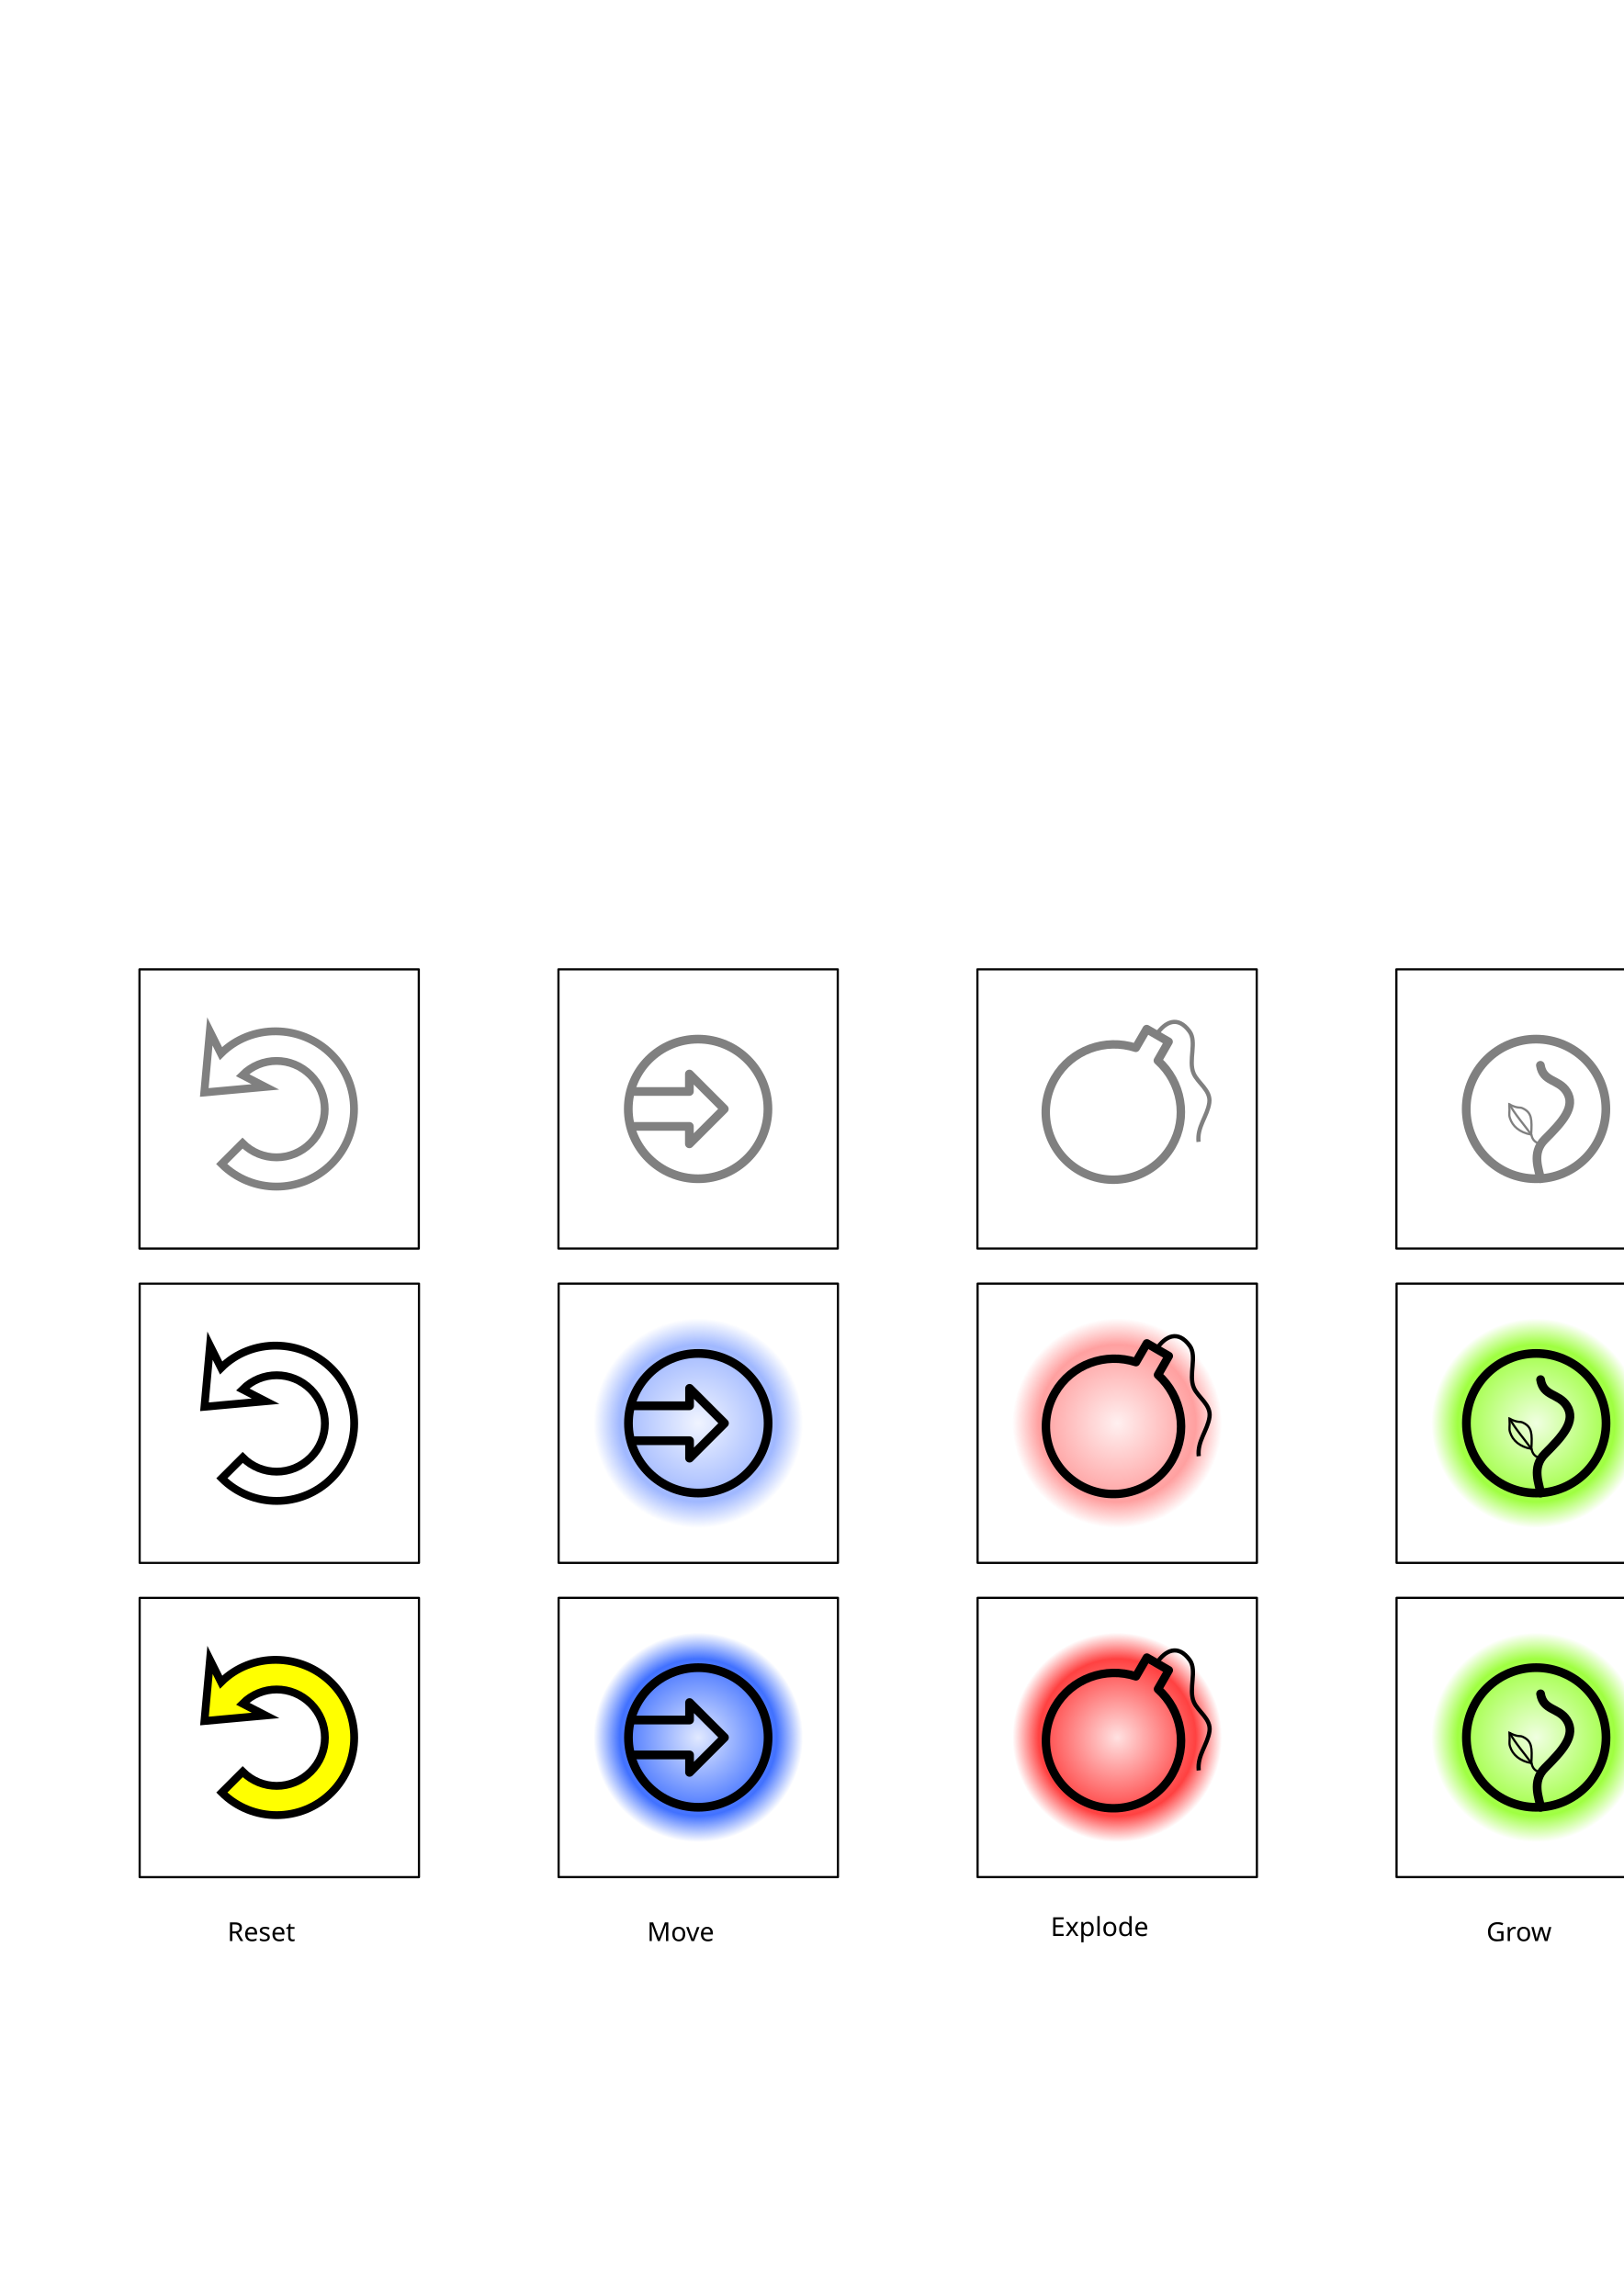
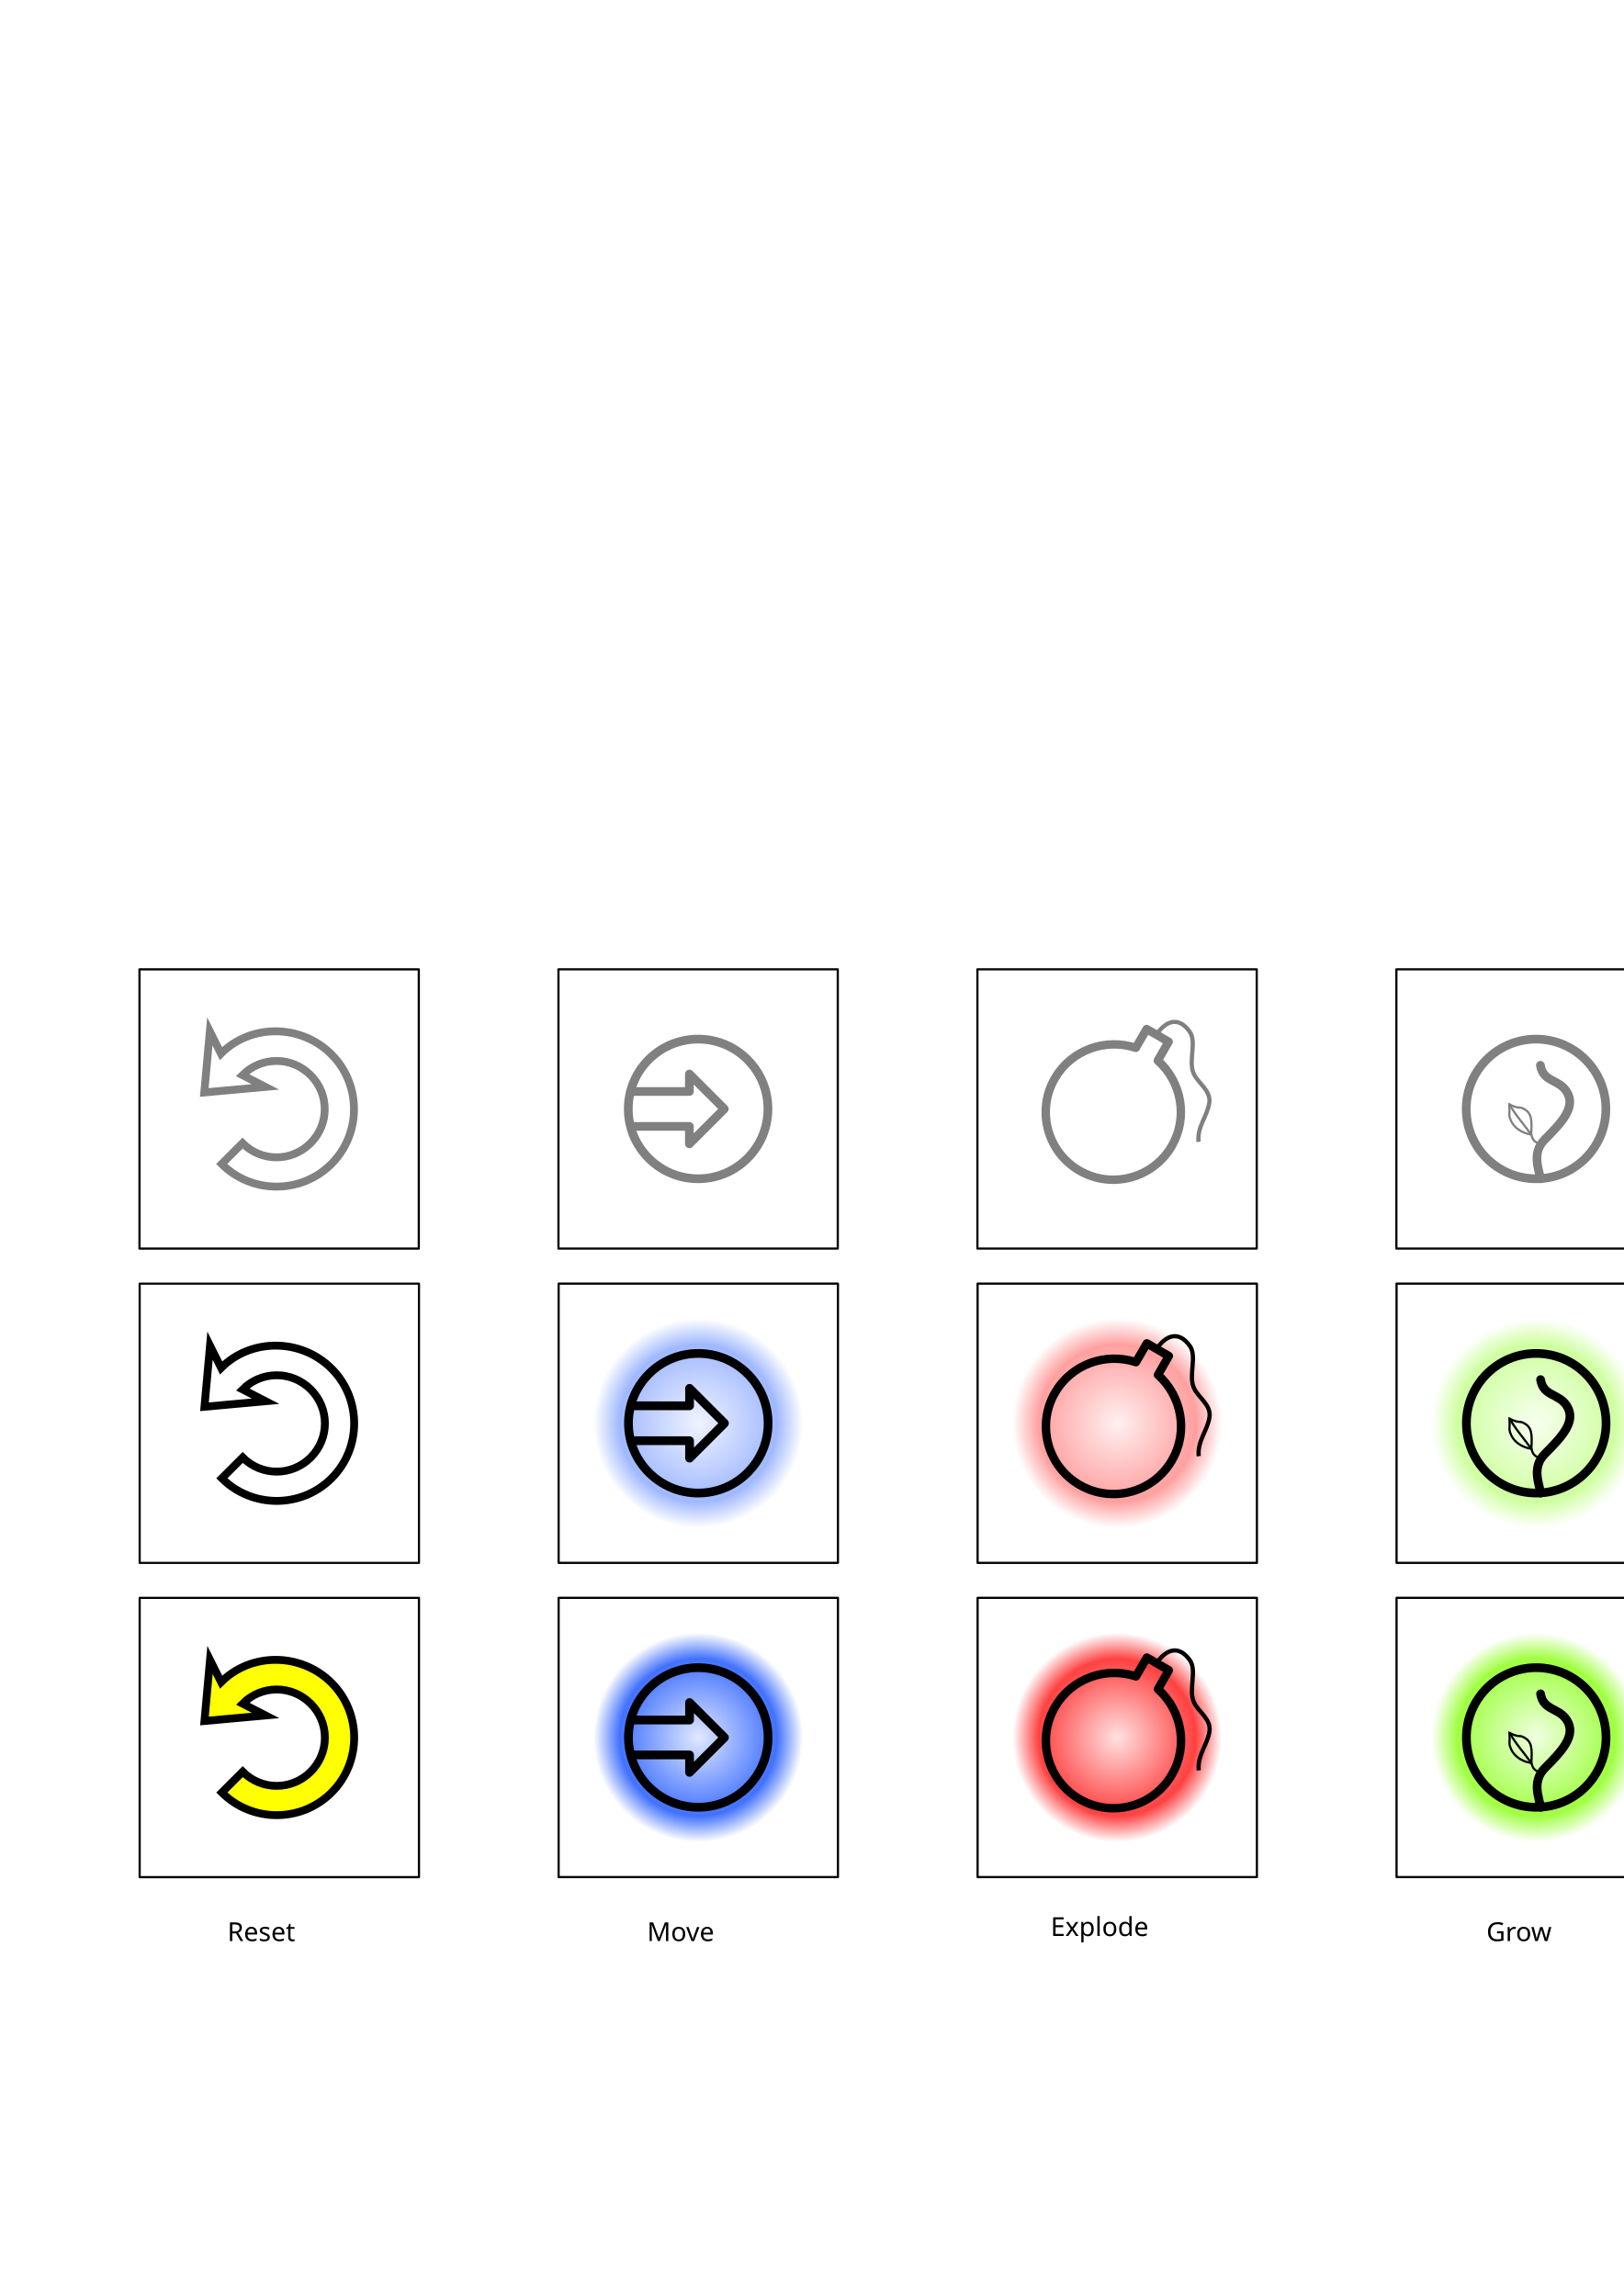
<svg xmlns="http://www.w3.org/2000/svg" xmlns:xlink="http://www.w3.org/1999/xlink" width="744.094" height="1052.362" id="svg2" version="1.1">
  <defs id="defs4">
    <linearGradient id="linearGradient3982">
      <stop style="stop-color:#e1e9ff;stop-opacity:1;" offset="0" id="stop3984" />
      <stop id="stop3990" offset="0.75" style="stop-color:#4171ff;stop-opacity:1;" />
      <stop style="stop-color:#4171ff;stop-opacity:0;" offset="1" id="stop3986" />
    </linearGradient>
    <radialGradient xlink:href="#linearGradient3982" id="radialGradient3988" cx="320" cy="796.362" fx="320" fy="796.362" r="48" gradientUnits="userSpaceOnUse" />
    <radialGradient xlink:href="#linearGradient3982-4" id="radialGradient3988-2" cx="320" cy="796.362" fx="320" fy="796.362" r="48" gradientUnits="userSpaceOnUse" />
    <linearGradient id="linearGradient3982-4">
      <stop style="stop-color:#00ff00;stop-opacity:1;" offset="0" id="stop3984-7" />
      <stop id="stop3990-6" offset="0.75" style="stop-color:#0040ff;stop-opacity:1;" />
      <stop style="stop-color:#0040ff;stop-opacity:0;" offset="1" id="stop3986-3" />
    </linearGradient>
    <radialGradient r="48" fy="796.362" fx="320" cy="796.362" cx="320" gradientUnits="userSpaceOnUse" id="radialGradient4008" xlink:href="#linearGradient3982-4" />
    <radialGradient xlink:href="#linearGradient3982-2" id="radialGradient3988-9" cx="320" cy="796.362" fx="320" fy="796.362" r="48" gradientUnits="userSpaceOnUse" />
    <linearGradient id="linearGradient3982-2">
      <stop style="stop-color:#f0ffe1;stop-opacity:1;" offset="0" id="stop3984-74" />
      <stop id="stop3990-2" offset="0.75" style="stop-color:#9fff41;stop-opacity:1;" />
      <stop style="stop-color:#9fff41;stop-opacity:0;" offset="1" id="stop3986-7" />
    </linearGradient>
    <radialGradient r="48" fy="796.362" fx="320" cy="796.362" cx="320" gradientUnits="userSpaceOnUse" id="radialGradient4045" xlink:href="#linearGradient3982-2" />
    <radialGradient xlink:href="#linearGradient3982-9" id="radialGradient3988-95" cx="320" cy="796.362" fx="320" fy="796.362" r="48" gradientUnits="userSpaceOnUse" />
    <linearGradient id="linearGradient3982-9">
      <stop style="stop-color:#ffe1e1;stop-opacity:1;" offset="0" id="stop3984-746" />
      <stop id="stop3990-8" offset="0.75" style="stop-color:#ff4141;stop-opacity:1;" />
      <stop style="stop-color:#ff4141;stop-opacity:0;" offset="1" id="stop3986-0" />
    </linearGradient>
    <radialGradient r="48" fy="796.362" fx="320" cy="796.362" cx="320" gradientUnits="userSpaceOnUse" id="radialGradient4082" xlink:href="#linearGradient3982-9" />
    <linearGradient id="linearGradient3982-1">
      <stop style="stop-color:#e1e9ff;stop-opacity:1;" offset="0" id="stop3984-8" />
      <stop id="stop3990-7" offset="0.75" style="stop-color:#4171ff;stop-opacity:1;" />
      <stop style="stop-color:#4171ff;stop-opacity:0;" offset="1" id="stop3986-5" />
    </linearGradient>
    <linearGradient id="linearGradient3982-2-6">
      <stop style="stop-color:#f0ffe1;stop-opacity:1;" offset="0" id="stop3984-74-2" />
      <stop id="stop3990-2-5" offset="0.75" style="stop-color:#9fff41;stop-opacity:1;" />
      <stop style="stop-color:#9fff41;stop-opacity:0;" offset="1" id="stop3986-7-7" />
    </linearGradient>
    <linearGradient id="linearGradient3982-9-0">
      <stop style="stop-color:#ffe1e1;stop-opacity:1;" offset="0" id="stop3984-746-7" />
      <stop id="stop3990-8-3" offset="0.75" style="stop-color:#ff4141;stop-opacity:1;" />
      <stop style="stop-color:#ff4141;stop-opacity:0;" offset="1" id="stop3986-0-2" />
    </linearGradient>
    <radialGradient xlink:href="#linearGradient3982-9-0" id="radialGradient3434" gradientUnits="userSpaceOnUse" cx="320" cy="796.362" fx="320" fy="796.362" r="48" />
    <radialGradient xlink:href="#linearGradient3982-2-6" id="radialGradient3436" gradientUnits="userSpaceOnUse" cx="320" cy="796.362" fx="320" fy="796.362" r="48" />
    <radialGradient xlink:href="#linearGradient3982-1" id="radialGradient3438" gradientUnits="userSpaceOnUse" cx="320" cy="796.362" fx="320" fy="796.362" r="48" />
    <linearGradient id="linearGradient3982-9-0-9">
      <stop style="stop-color:#ffe1e1;stop-opacity:1;" offset="0" id="stop3984-746-7-4" />
      <stop id="stop3990-8-3-2" offset="0.75" style="stop-color:#ff4141;stop-opacity:1;" />
      <stop style="stop-color:#ff4141;stop-opacity:0;" offset="1" id="stop3986-0-2-6" />
    </linearGradient>
    <linearGradient id="linearGradient3982-2-6-7">
      <stop style="stop-color:#f0ffe1;stop-opacity:1;" offset="0" id="stop3984-74-2-5" />
      <stop id="stop3990-2-5-7" offset="0.75" style="stop-color:#9fff41;stop-opacity:1;" />
      <stop style="stop-color:#9fff41;stop-opacity:0;" offset="1" id="stop3986-7-7-9" />
    </linearGradient>
    <linearGradient id="linearGradient3982-1-3">
      <stop style="stop-color:#e1e9ff;stop-opacity:1;" offset="0" id="stop3984-8-2" />
      <stop id="stop3990-7-0" offset="0.75" style="stop-color:#4171ff;stop-opacity:1;" />
      <stop style="stop-color:#4171ff;stop-opacity:0;" offset="1" id="stop3986-5-3" />
    </linearGradient>
  </defs>
  <g id="layer2" style="display:none">
    <rect style="opacity:0.98;fill:#ff00ff;fill-opacity:1;stroke:none;display:inline" id="rect4500-16" width="96" height="96" x="80.004" y="604.349" />
    <rect style="fill:#ff00ff;fill-opacity:1;stroke:none;display:inline" id="rect4500-1-9" width="96" height="96" x="272.004" y="604.337" />
    <rect style="fill:#ff00ff;fill-opacity:1;stroke:none;display:inline" id="rect4500-1-4-7" width="96" height="96" x="464.004" y="604.337" />
    <rect style="fill:#ff00ff;fill-opacity:1;stroke:none;display:inline" id="rect4500-1-1-6" width="96" height="96" x="656.004" y="604.337" />
    <rect style="fill:#ff00ff;fill-opacity:1;stroke:none;display:inline" id="rect4500-1-1-6-3" width="96" height="96" x="847.921" y="460.274" />
    <rect style="fill:#ff00ff;fill-opacity:1;stroke:none;display:inline" id="rect4500-1-1-6-1" width="96" height="96" x="848.004" y="604.337" />
    <rect style="opacity:0.98;fill:#ff00ff;fill-opacity:1;stroke:none;display:inline" id="rect4500-16-1" width="96" height="96" x="80" y="748.375" />
    <rect style="fill:#ff00ff;fill-opacity:1;stroke:none;display:inline" id="rect4500-1-9-5" width="96" height="96" x="272" y="748.375" />
    <rect style="fill:#ff00ff;fill-opacity:1;stroke:none;display:inline" id="rect4500-1-4-7-3" width="96" height="96" x="464" y="748.375" />
    <rect style="fill:#ff00ff;fill-opacity:1;stroke:none;display:inline" id="rect4500-1-1-6-5" width="96" height="96" x="656" y="748.375" />
    <rect style="fill:#ff00ff;fill-opacity:1;stroke:none;display:inline" id="rect4500-1-1-6-1-0" width="96" height="96" x="848" y="748.375" />
    <rect style="fill:#ff00ff;fill-opacity:1;stroke:none" id="rect4500" width="96" height="96" x="80" y="460.362" />
    <rect style="fill:#ff00ff;fill-opacity:1;stroke:none;display:inline" id="rect4500-1" width="96" height="96" x="272" y="460.362" />
    <rect style="fill:#ff00ff;fill-opacity:1;stroke:none;display:inline" id="rect4500-1-4" width="96" height="96" x="463.921" y="460.274" />
    <rect style="fill:#ff00ff;fill-opacity:1;stroke:none;display:inline" id="rect4500-1-1" width="96" height="96" x="655.921" y="460.274" />
  </g>
  <g id="layer1" style="display:inline">
    <path id="path3757-1-6" style="fill:none;stroke:#000000;stroke-width:1;stroke-linecap:square;stroke-linejoin:round;stroke-miterlimit:4;stroke-opacity:1;stroke-dashoffset:0" d="m 63.921,444.287 0,128 128,0 0,-128 -128,0 z" />
    <path id="path3757-8-6-0" style="fill:none;stroke:#000000;stroke-width:1;stroke-linecap:square;stroke-linejoin:round;stroke-miterlimit:4;stroke-opacity:1;stroke-dashoffset:0" d="m 255.921,444.274 0,128 128,0 0,-128 z" />
    <path d="m 447.921,444.274 0,128 128,0 0,-128 z" style="fill:none;stroke:#000000;stroke-width:1;stroke-linecap:square;stroke-linejoin:round;stroke-miterlimit:4;stroke-opacity:1;stroke-dashoffset:0" id="path3779-8-5" />
    <path d="m 448,732.362 0,128 128,0 0,-128 z" style="fill:none;stroke:#000000;stroke-width:1;stroke-linecap:square;stroke-linejoin:round;stroke-miterlimit:4;stroke-opacity:1;stroke-dashoffset:0" id="path3779" />
    <path transform="translate(192,-2.6171874e-6)" style="fill:url(#radialGradient4082);fill-opacity:1;stroke:none" id="path3980-81" d="m 368,796.362 a 48,48 0 1 1 -96,0 48,48 0 1 1 96,0 z" />
    <path transform="translate(384,-2.6171874e-6)" style="fill:url(#radialGradient4045);fill-opacity:1;stroke:none" id="path3980-8" d="m 368,796.362 a 48,48 0 1 1 -96,0 48,48 0 1 1 96,0 z" />
    <path style="fill:url(#radialGradient3988);fill-opacity:1;stroke:none" id="path3980" d="m 368,796.362 a 48,48 0 1 1 -96,0 48,48 0 1 1 96,0 z" />
    <path id="path3757" style="fill:none;stroke:#000000;stroke-width:1;stroke-linecap:square;stroke-linejoin:round;stroke-miterlimit:4;stroke-opacity:1;stroke-dashoffset:0" d="m 64,732.375 0,128 128,0 0,-128 -128,0 z" />
    <path id="path3757-8" style="fill:none;stroke:#000000;stroke-width:1;stroke-linecap:square;stroke-linejoin:round;stroke-miterlimit:4;stroke-opacity:1;stroke-dashoffset:0" d="m 256,732.362 0,128 128,0 0,-128 z" />
    <path id="path3781" style="fill:none;stroke:#000000;stroke-width:1;stroke-linecap:square;stroke-linejoin:round;stroke-miterlimit:4;stroke-opacity:1;stroke-dashoffset:0" d="m 640,732.362 0,128 128,0 0,-128 z" />
    <path d="m 832,732.362 0,128 128,0 0,-128 z" style="fill:none;stroke:#000000;stroke-width:1;stroke-linecap:square;stroke-linejoin:round;stroke-miterlimit:4;stroke-opacity:1;stroke-dashoffset:0" id="path3783" />
    <text xml:space="preserve" style="font-size:12px;font-style:normal;font-weight:normal;text-align:center;line-height:125%;letter-spacing:0px;word-spacing:0px;text-anchor:middle;fill:#000000;fill-opacity:1;stroke:none;font-family:Sans" x="127.558" y="889.688" id="text3785">
      <tspan id="tspan3787" x="127.558" y="889.688">Reset</tspan>
    </text>
    <text xml:space="preserve" style="font-size:12px;font-style:normal;font-weight:normal;text-align:center;line-height:125%;letter-spacing:0px;word-spacing:0px;text-anchor:middle;fill:#000000;fill-opacity:1;stroke:none;font-family:Sans" x="319.73" y="889.688" id="text3789">
      <tspan id="tspan3791" x="319.73" y="889.688">Move</tspan>
    </text>
    <text xml:space="preserve" style="font-size:12px;font-style:normal;font-weight:normal;text-align:center;line-height:125%;letter-spacing:0px;word-spacing:0px;text-anchor:middle;fill:#000000;fill-opacity:1;stroke:none;font-family:Sans" x="511.73" y="887.362" id="text3793">
      <tspan id="tspan3795" x="511.73" y="887.362">Explode</tspan>
    </text>
    <text xml:space="preserve" style="font-size:12px;font-style:normal;font-weight:normal;text-align:center;line-height:125%;letter-spacing:0px;word-spacing:0px;text-anchor:middle;fill:#000000;fill-opacity:1;stroke:none;font-family:Sans" x="703.918" y="889.688" id="text3797">
      <tspan id="tspan3799" x="703.918" y="889.688">Grow</tspan>
    </text>
    <text xml:space="preserve" style="font-size:12px;font-style:normal;font-weight:normal;text-align:center;line-height:125%;letter-spacing:0px;word-spacing:0px;text-anchor:middle;fill:#000000;fill-opacity:1;stroke:none;font-family:Sans" x="895.81" y="889.688" id="text3797-4">
      <tspan id="tspan3799-9" x="895.81" y="889.688">Commit</tspan>
    </text>
    <path style="fill:none;stroke:#000000;stroke-width:4;stroke-linecap:square;stroke-linejoin:round;stroke-miterlimit:4;stroke-opacity:1;stroke-dasharray:none;stroke-dashoffset:0" d="m 352,796.362 c 0,17.673 -14.327,32 -32,32 -17.673,0 -32,-14.327 -32,-32 0,-17.673 14.327,-32 32,-32 17.673,0 32,14.327 32,32 z" id="path3878" />
    <path style="fill:none;stroke:#000000;stroke-width:4;stroke-linecap:butt;stroke-linejoin:round;stroke-miterlimit:4;stroke-opacity:1;stroke-dasharray:none" d="m 288.821,788.362 27.179,0 0,-8 16,16 -16,16 0,-8 -27,0" id="path3880" />
    <path style="fill:none;stroke:#000000;stroke-width:3.87;stroke-linecap:square;stroke-linejoin:round;stroke-miterlimit:4;stroke-opacity:1;stroke-dasharray:none;stroke-dashoffset:0" d="m 537.089,813.326 c -8.55,14.809 -27.486,19.883 -42.295,11.333 -14.809,-8.55 -19.883,-27.486 -11.333,-42.295 7.551,-13.079 23.204,-18.565 37.113,-14.007 l 4.992,-8.608 10.055,5.805 -4.947,8.638 c 10.894,9.781 13.959,26.064 6.414,39.133 z" id="path3878-2" />
    <path style="fill:none;stroke:#000000;stroke-width:4;stroke-linecap:square;stroke-linejoin:round;stroke-miterlimit:4;stroke-opacity:1;stroke-dasharray:none;stroke-dashoffset:0" d="m 736,796.362 c 0,17.673 -14.327,32 -32,32 -17.673,0 -32,-14.327 -32,-32 0,-17.673 14.327,-32 32,-32 17.673,0 32,14.327 32,32 z" id="path3878-22" />
    <path style="fill:none;stroke:#000000;stroke-width:4;stroke-linecap:round;stroke-linejoin:miter;stroke-miterlimit:4;stroke-opacity:1;stroke-dasharray:none" d="m 706,828.362 c -0.439,-3.978 -4.325,-11.675 2,-18 8,-8 14.488,-15.003 10,-22 -3.706,-5.778 -10.732,-4.213 -12,-12" id="path3931" />
    <path style="fill:none;stroke:#000000;stroke-width:1px;stroke-linecap:round;stroke-linejoin:miter;stroke-opacity:1" d="m 706,812.362 c -2.648,-0.582 -3.702,-2.075 -4.116,-4.116 C 699.632,804.997 693.268,797.511 692,794.362" id="path3933" />
    <path style="fill:none;stroke:#000000;stroke-width:1px;stroke-linecap:butt;stroke-linejoin:miter;stroke-opacity:1" d="m 701.768,808.13 c -5.311,-0.994 -8.569,-3.826 -9.754,-7.634 -0.58,-1.865 -0.014,-2.134 -0.246,-6.197 4.232,2.063 4.575,1.07 6.044,1.745 4.291,1.97 4.361,5.057 3.956,12.086 z" id="path3935" />
    <path style="fill:none;stroke:#000000;stroke-width:1.935;stroke-linecap:butt;stroke-linejoin:miter;stroke-miterlimit:4;stroke-opacity:1;stroke-dasharray:none" d="m 530,762.362 c 4,-6 9.857,-8.893 15.215,-1.499 3.491,4.817 -0.663,13.297 1.864,19.213 1.902,4.454 8.007,7.745 7.184,13.458 -0.899,6.238 -5.665,10.991 -4.925,17.926" id="path3945" />
    <path d="m 448.004,588.337 0,128 128,0 0,-128 z" style="fill:none;stroke:#000000;stroke-width:1;stroke-linecap:square;stroke-linejoin:round;stroke-miterlimit:4;stroke-opacity:1;stroke-dashoffset:0" id="path3779-8" />
    <path transform="translate(192.0045,-144.0256)" style="opacity:0.5;fill:url(#radialGradient3434);fill-opacity:1;stroke:none" id="path3980-81-8" d="m 368,796.362 a 48,48 0 1 1 -96,0 48,48 0 1 1 96,0 z" />
-     <path transform="translate(384.0045,-144.0256)" style="fill:url(#radialGradient3436);fill-opacity:1;stroke:none" id="path3980-8-7" d="m 368,796.362 a 48,48 0 1 1 -96,0 48,48 0 1 1 96,0 z" />
+     <path transform="translate(384.0045,-144.0256)" style="fill:url(#radialGradient3436);fill-opacity:1;stroke:none;opacity:0.5" id="path3980-8-7" d="m 368,796.362 a 48,48 0 1 1 -96,0 48,48 0 1 1 96,0 z" />
    <path transform="translate(0.0044701,-144.0256)" style="opacity:0.5;fill:url(#radialGradient3438);fill-opacity:1;stroke:none" id="path3980-5" d="m 368,796.362 a 48,48 0 1 1 -96,0 48,48 0 1 1 96,0 z" />
-     <path id="path3757-1" style="fill:none;stroke:#000000;stroke-width:1;stroke-linecap:square;stroke-linejoin:round;stroke-miterlimit:4;stroke-opacity:1;stroke-dashoffset:0;opacity:0.98" d="m 64.004,588.349 0,128 128,0 0,-128 -128,0 z" />
+     <path id="path3757-1" style="opacity:0.98;fill:none;stroke:#000000;stroke-width:1;stroke-linecap:square;stroke-linejoin:round;stroke-miterlimit:4;stroke-opacity:1;stroke-dashoffset:0" d="m 64.004,588.349 0,128 128,0 0,-128 -128,0 z" />
    <path id="path3757-8-6" style="fill:none;stroke:#000000;stroke-width:1;stroke-linecap:square;stroke-linejoin:round;stroke-miterlimit:4;stroke-opacity:1;stroke-dashoffset:0" d="m 256.004,588.337 0,128 128,0 0,-128 z" />
    <path id="path3781-0" style="fill:none;stroke:#000000;stroke-width:1;stroke-linecap:square;stroke-linejoin:round;stroke-miterlimit:4;stroke-opacity:1;stroke-dashoffset:0" d="m 640.004,588.337 0,128 128,0 0,-128 z" />
    <path d="m 832.004,588.337 0,128 128,0 0,-128 z" style="fill:none;stroke:#000000;stroke-width:1;stroke-linecap:square;stroke-linejoin:round;stroke-miterlimit:4;stroke-opacity:1;stroke-dashoffset:0" id="path3783-0" />
    <path style="fill:none;stroke:#000000;stroke-width:4;stroke-linecap:square;stroke-linejoin:round;stroke-miterlimit:4;stroke-opacity:1;stroke-dasharray:none;stroke-dashoffset:0" d="m 352.004,652.337 c 0,17.673 -14.327,32 -32,32 -17.673,0 -32,-14.327 -32,-32 0,-17.673 14.327,-32 32,-32 17.673,0 32,14.327 32,32 z" id="path3878-0" />
    <path style="fill:none;stroke:#000000;stroke-width:4;stroke-linecap:butt;stroke-linejoin:round;stroke-miterlimit:4;stroke-opacity:1;stroke-dasharray:none" d="m 288.826,644.337 27.179,0 0,-8 16,16 -16,16 0,-8 -27,0" id="path3880-0" />
    <path style="fill:none;stroke:#000000;stroke-width:3.87;stroke-linecap:square;stroke-linejoin:round;stroke-miterlimit:4;stroke-opacity:1;stroke-dasharray:none;stroke-dashoffset:0" d="m 537.093,669.301 c -8.55,14.809 -27.486,19.883 -42.295,11.333 -14.809,-8.55 -19.883,-27.486 -11.333,-42.295 7.551,-13.079 23.204,-18.565 37.113,-14.007 l 4.992,-8.608 10.055,5.805 -4.947,8.638 c 10.894,9.781 13.959,26.064 6.414,39.133 z" id="path3878-2-3" />
    <path style="fill:none;stroke:#000000;stroke-width:4;stroke-linecap:square;stroke-linejoin:round;stroke-miterlimit:4;stroke-opacity:1;stroke-dasharray:none;stroke-dashoffset:0" d="m 736.004,652.337 c 0,17.673 -14.327,32 -32,32 -17.673,0 -32,-14.327 -32,-32 0,-17.673 14.327,-32 32,-32 17.673,0 32,14.327 32,32 z" id="path3878-22-4" />
    <path style="fill:none;stroke:#000000;stroke-width:4;stroke-linecap:round;stroke-linejoin:miter;stroke-miterlimit:4;stroke-opacity:1;stroke-dasharray:none" d="m 706.004,684.337 c -0.439,-3.978 -4.325,-11.675 2,-18 8,-8 14.488,-15.003 10,-22 -3.706,-5.778 -10.732,-4.213 -12,-12" id="path3931-1" />
    <path style="fill:none;stroke:#000000;stroke-width:1px;stroke-linecap:round;stroke-linejoin:miter;stroke-opacity:1" d="m 706.004,668.337 c -2.648,-0.582 -3.702,-2.075 -4.116,-4.116 -2.251,-3.249 -8.616,-10.735 -9.884,-13.884" id="path3933-7" />
    <path style="fill:none;stroke:#000000;stroke-width:1px;stroke-linecap:butt;stroke-linejoin:miter;stroke-opacity:1" d="m 701.772,664.104 c -5.311,-0.994 -8.569,-3.826 -9.754,-7.634 -0.58,-1.865 -0.014,-2.134 -0.246,-6.197 4.232,2.063 4.575,1.07 6.044,1.745 4.291,1.97 4.361,5.057 3.956,12.086 z" id="path3935-5" />
    <path style="fill:none;stroke:#000000;stroke-width:1.935;stroke-linecap:butt;stroke-linejoin:miter;stroke-miterlimit:4;stroke-opacity:1;stroke-dasharray:none" d="m 530.004,618.337 c 4,-6 9.857,-8.893 15.215,-1.499 3.491,4.817 -0.663,13.297 1.864,19.213 1.902,4.454 8.007,7.745 7.184,13.458 -0.899,6.238 -5.665,10.991 -4.925,17.926" id="path3945-0" />
    <path style="font-size:medium;font-style:normal;font-variant:normal;font-weight:normal;font-stretch:normal;text-indent:0;text-align:start;text-decoration:none;line-height:normal;letter-spacing:normal;word-spacing:normal;text-transform:none;direction:ltr;block-progression:tb;writing-mode:lr-tb;text-anchor:start;baseline-shift:baseline;color:#000000;fill:none;stroke:#000000;stroke-width:4;stroke-miterlimit:4;stroke-opacity:1;stroke-dasharray:none;marker:none;visibility:visible;display:inline;overflow:visible;enable-background:accumulate;font-family:Sans;-inkscape-font-specification:Sans" d="m 924.067,613.471 c -16,18 -28,34 -36.25,54.263 -5.532,-8.429 -11.75,-16.263 -24.438,-24.107 l -11.312,9.844 c 18,10 28,24 36.25,37.732 9.75,-23.732 31.75,-49.732 51.625,-65.062 z" id="path3965-2" />
    <path style="font-size:medium;font-style:normal;font-variant:normal;font-weight:normal;font-stretch:normal;text-indent:0;text-align:start;text-decoration:none;line-height:normal;letter-spacing:normal;word-spacing:normal;text-transform:none;direction:ltr;block-progression:tb;writing-mode:lr-tb;text-anchor:start;baseline-shift:baseline;color:#000000;fill:none;stroke:#000000;stroke-width:3.6;stroke-miterlimit:4;stroke-opacity:1;stroke-dasharray:none;marker:none;visibility:visible;display:inline;overflow:visible;enable-background:accumulate;font-family:Sans;-inkscape-font-specification:Sans" d="m 101.337,626.968 c 13.827,-13.827 36.775,-13.5 50.602,0.326 13.827,13.827 13.827,36.449 0,50.275 -13.827,13.827 -36.449,13.827 -50.275,0 l 9.546,-9.546 c 8.668,8.668 22.516,8.668 31.183,0 8.668,-8.668 8.668,-22.516 0,-31.183 -8.668,-8.668 -22.516,-8.668 -31.183,0 l 10.492,5.401 -28.001,2.546 2.546,-28.001 z" id="path3973-6" />
    <path id="path3781-0-9" style="fill:none;stroke:#000000;stroke-width:1;stroke-linecap:square;stroke-linejoin:round;stroke-miterlimit:4;stroke-opacity:1;stroke-dashoffset:0" d="m 639.921,444.274 0,128 128,0 0,-128 z" />
    <path d="m 831.921,444.274 0,128 128,0 0,-128 z" style="fill:none;stroke:#000000;stroke-width:1;stroke-linecap:square;stroke-linejoin:round;stroke-miterlimit:4;stroke-opacity:1;stroke-dashoffset:0" id="path3783-0-1" />
    <path style="fill:none;stroke:#808080;stroke-width:4;stroke-linecap:square;stroke-linejoin:round;stroke-miterlimit:4;stroke-opacity:1;stroke-dasharray:none;stroke-dashoffset:0" d="m 351.921,508.274 c 0,17.673 -14.327,32 -32,32 -17.673,0 -32,-14.327 -32,-32 0,-17.673 14.327,-32 32,-32 17.673,0 32,14.327 32,32 z" id="path3878-0-6" />
    <path style="fill:none;stroke:#808080;stroke-width:4;stroke-linecap:butt;stroke-linejoin:round;stroke-miterlimit:4;stroke-opacity:1;stroke-dasharray:none" d="m 288.743,500.274 27.179,0 0,-8 16,16 -16,16 0,-8 -27,0" id="path3880-0-1" />
    <path style="fill:none;stroke:#808080;stroke-width:3.87;stroke-linecap:square;stroke-linejoin:round;stroke-miterlimit:4;stroke-opacity:1;stroke-dasharray:none;stroke-dashoffset:0" d="m 537.01,525.238 c -8.55,14.809 -27.486,19.883 -42.295,11.333 -14.809,-8.55 -19.883,-27.486 -11.333,-42.295 7.551,-13.079 23.204,-18.565 37.113,-14.007 l 4.992,-8.608 10.055,5.805 -4.947,8.638 c 10.894,9.781 13.959,26.064 6.414,39.133 z" id="path3878-2-3-0" />
    <path style="fill:none;stroke:#808080;stroke-width:4;stroke-linecap:square;stroke-linejoin:round;stroke-miterlimit:4;stroke-opacity:1;stroke-dasharray:none;stroke-dashoffset:0" d="m 735.921,508.274 c 0,17.673 -14.327,32 -32,32 -17.673,0 -32,-14.327 -32,-32 0,-17.673 14.327,-32 32,-32 17.673,0 32,14.327 32,32 z" id="path3878-22-4-4" />
    <path style="fill:none;stroke:#808080;stroke-width:4;stroke-linecap:round;stroke-linejoin:miter;stroke-miterlimit:4;stroke-opacity:1;stroke-dasharray:none" d="m 705.921,540.274 c -0.439,-3.978 -4.325,-11.675 2,-18 8,-8 14.488,-15.003 10,-22 -3.706,-5.778 -10.732,-4.213 -12,-12" id="path3931-1-3" />
    <path style="fill:none;stroke:#808080;stroke-width:1px;stroke-linecap:round;stroke-linejoin:miter;stroke-opacity:1" d="m 705.921,524.274 c -2.648,-0.582 -3.702,-2.075 -4.116,-4.116 -2.251,-3.249 -8.616,-10.735 -9.884,-13.884" id="path3933-7-3" />
    <path style="fill:none;stroke:#808080;stroke-width:1px;stroke-linecap:butt;stroke-linejoin:miter;stroke-opacity:1" d="m 701.689,520.042 c -5.311,-0.994 -8.569,-3.826 -9.754,-7.634 -0.58,-1.865 -0.014,-2.134 -0.246,-6.197 4.232,2.063 4.575,1.07 6.044,1.745 4.291,1.97 4.361,5.057 3.956,12.086 z" id="path3935-5-0" />
    <path style="fill:none;stroke:#808080;stroke-width:1.935;stroke-linecap:butt;stroke-linejoin:miter;stroke-miterlimit:4;stroke-opacity:1;stroke-dasharray:none" d="m 529.921,474.274 c 4,-6 9.857,-8.893 15.215,-1.499 3.491,4.817 -0.663,13.297 1.864,19.213 1.902,4.454 8.007,7.745 7.184,13.458 -0.899,6.238 -5.665,10.991 -4.925,17.926" id="path3945-0-3" />
    <path style="font-size:medium;font-style:normal;font-variant:normal;font-weight:normal;font-stretch:normal;text-indent:0;text-align:start;text-decoration:none;line-height:normal;letter-spacing:normal;word-spacing:normal;text-transform:none;direction:ltr;block-progression:tb;writing-mode:lr-tb;text-anchor:start;baseline-shift:baseline;color:#000000;fill:#ffff00;stroke:#000000;stroke-width:4;stroke-miterlimit:4;stroke-opacity:1;stroke-dasharray:none;marker:none;visibility:visible;display:inline;overflow:visible;enable-background:accumulate;font-family:Sans;-inkscape-font-specification:Sans" d="m 924.062,757.496 c -16,18 -28,34 -36.25,54.263 -5.532,-8.429 -11.75,-16.263 -24.438,-24.107 l -11.312,9.844 c 18,10 28,24 36.25,37.732 9.75,-23.732 31.75,-49.732 51.625,-65.062 z" id="path3965-2-3" />
    <path style="font-size:medium;font-style:normal;font-variant:normal;font-weight:normal;font-stretch:normal;text-indent:0;text-align:start;text-decoration:none;line-height:normal;letter-spacing:normal;word-spacing:normal;text-transform:none;direction:ltr;block-progression:tb;writing-mode:lr-tb;text-anchor:start;baseline-shift:baseline;color:#000000;fill:none;stroke:#808080;stroke-width:4;stroke-miterlimit:4;stroke-opacity:1;stroke-dasharray:none;marker:none;visibility:visible;display:inline;overflow:visible;enable-background:accumulate;font-family:Sans;-inkscape-font-specification:Sans" d="m 923.984,469.408 c -16,18 -28,34 -36.25,54.263 -5.532,-8.429 -11.75,-16.263 -24.438,-24.107 l -11.312,9.844 c 18,10 28,24 36.25,37.732 9.75,-23.732 31.75,-49.732 51.625,-65.062 z" id="path3965-2-4" />
    <path style="font-size:medium;font-style:normal;font-variant:normal;font-weight:normal;font-stretch:normal;text-indent:0;text-align:start;text-decoration:none;line-height:normal;letter-spacing:normal;word-spacing:normal;text-transform:none;direction:ltr;block-progression:tb;writing-mode:lr-tb;text-anchor:start;baseline-shift:baseline;color:#000000;fill:none;stroke:#808080;stroke-width:3.6;stroke-miterlimit:4;stroke-opacity:1;stroke-dasharray:none;marker:none;visibility:visible;display:inline;overflow:visible;enable-background:accumulate;font-family:Sans;-inkscape-font-specification:Sans" d="m 101.254,482.905 c 13.827,-13.827 36.775,-13.5 50.602,0.326 13.827,13.827 13.827,36.449 0,50.275 -13.827,13.827 -36.449,13.827 -50.275,0 l 9.546,-9.546 c 8.668,8.668 22.516,8.668 31.183,0 8.668,-8.668 8.668,-22.516 0,-31.183 -8.668,-8.668 -22.516,-8.668 -31.183,0 l 10.492,5.401 -28.001,2.546 2.546,-28.001 z" id="path3973-6-4" />
    <path style="font-size:medium;font-style:normal;font-variant:normal;font-weight:normal;font-stretch:normal;text-indent:0;text-align:start;text-decoration:none;line-height:normal;letter-spacing:normal;word-spacing:normal;text-transform:none;direction:ltr;block-progression:tb;writing-mode:lr-tb;text-anchor:start;baseline-shift:baseline;color:#000000;fill:#ffff00;stroke:#000000;stroke-width:3.6;stroke-miterlimit:4;stroke-opacity:1;stroke-dasharray:none;marker:none;visibility:visible;display:inline;overflow:visible;enable-background:accumulate;font-family:Sans;-inkscape-font-specification:Sans" d="m 101.333,770.993 c 13.827,-13.827 36.775,-13.5 50.602,0.326 13.827,13.827 13.827,36.449 0,50.275 -13.827,13.827 -36.449,13.827 -50.275,0 l 9.546,-9.546 c 8.668,8.668 22.516,8.668 31.183,0 8.668,-8.668 8.668,-22.516 0,-31.183 -8.668,-8.668 -22.516,-8.668 -31.183,0 l 10.492,5.401 -28.001,2.546 2.546,-28.001 z" id="path3973-6-7" />
  </g>
</svg>
